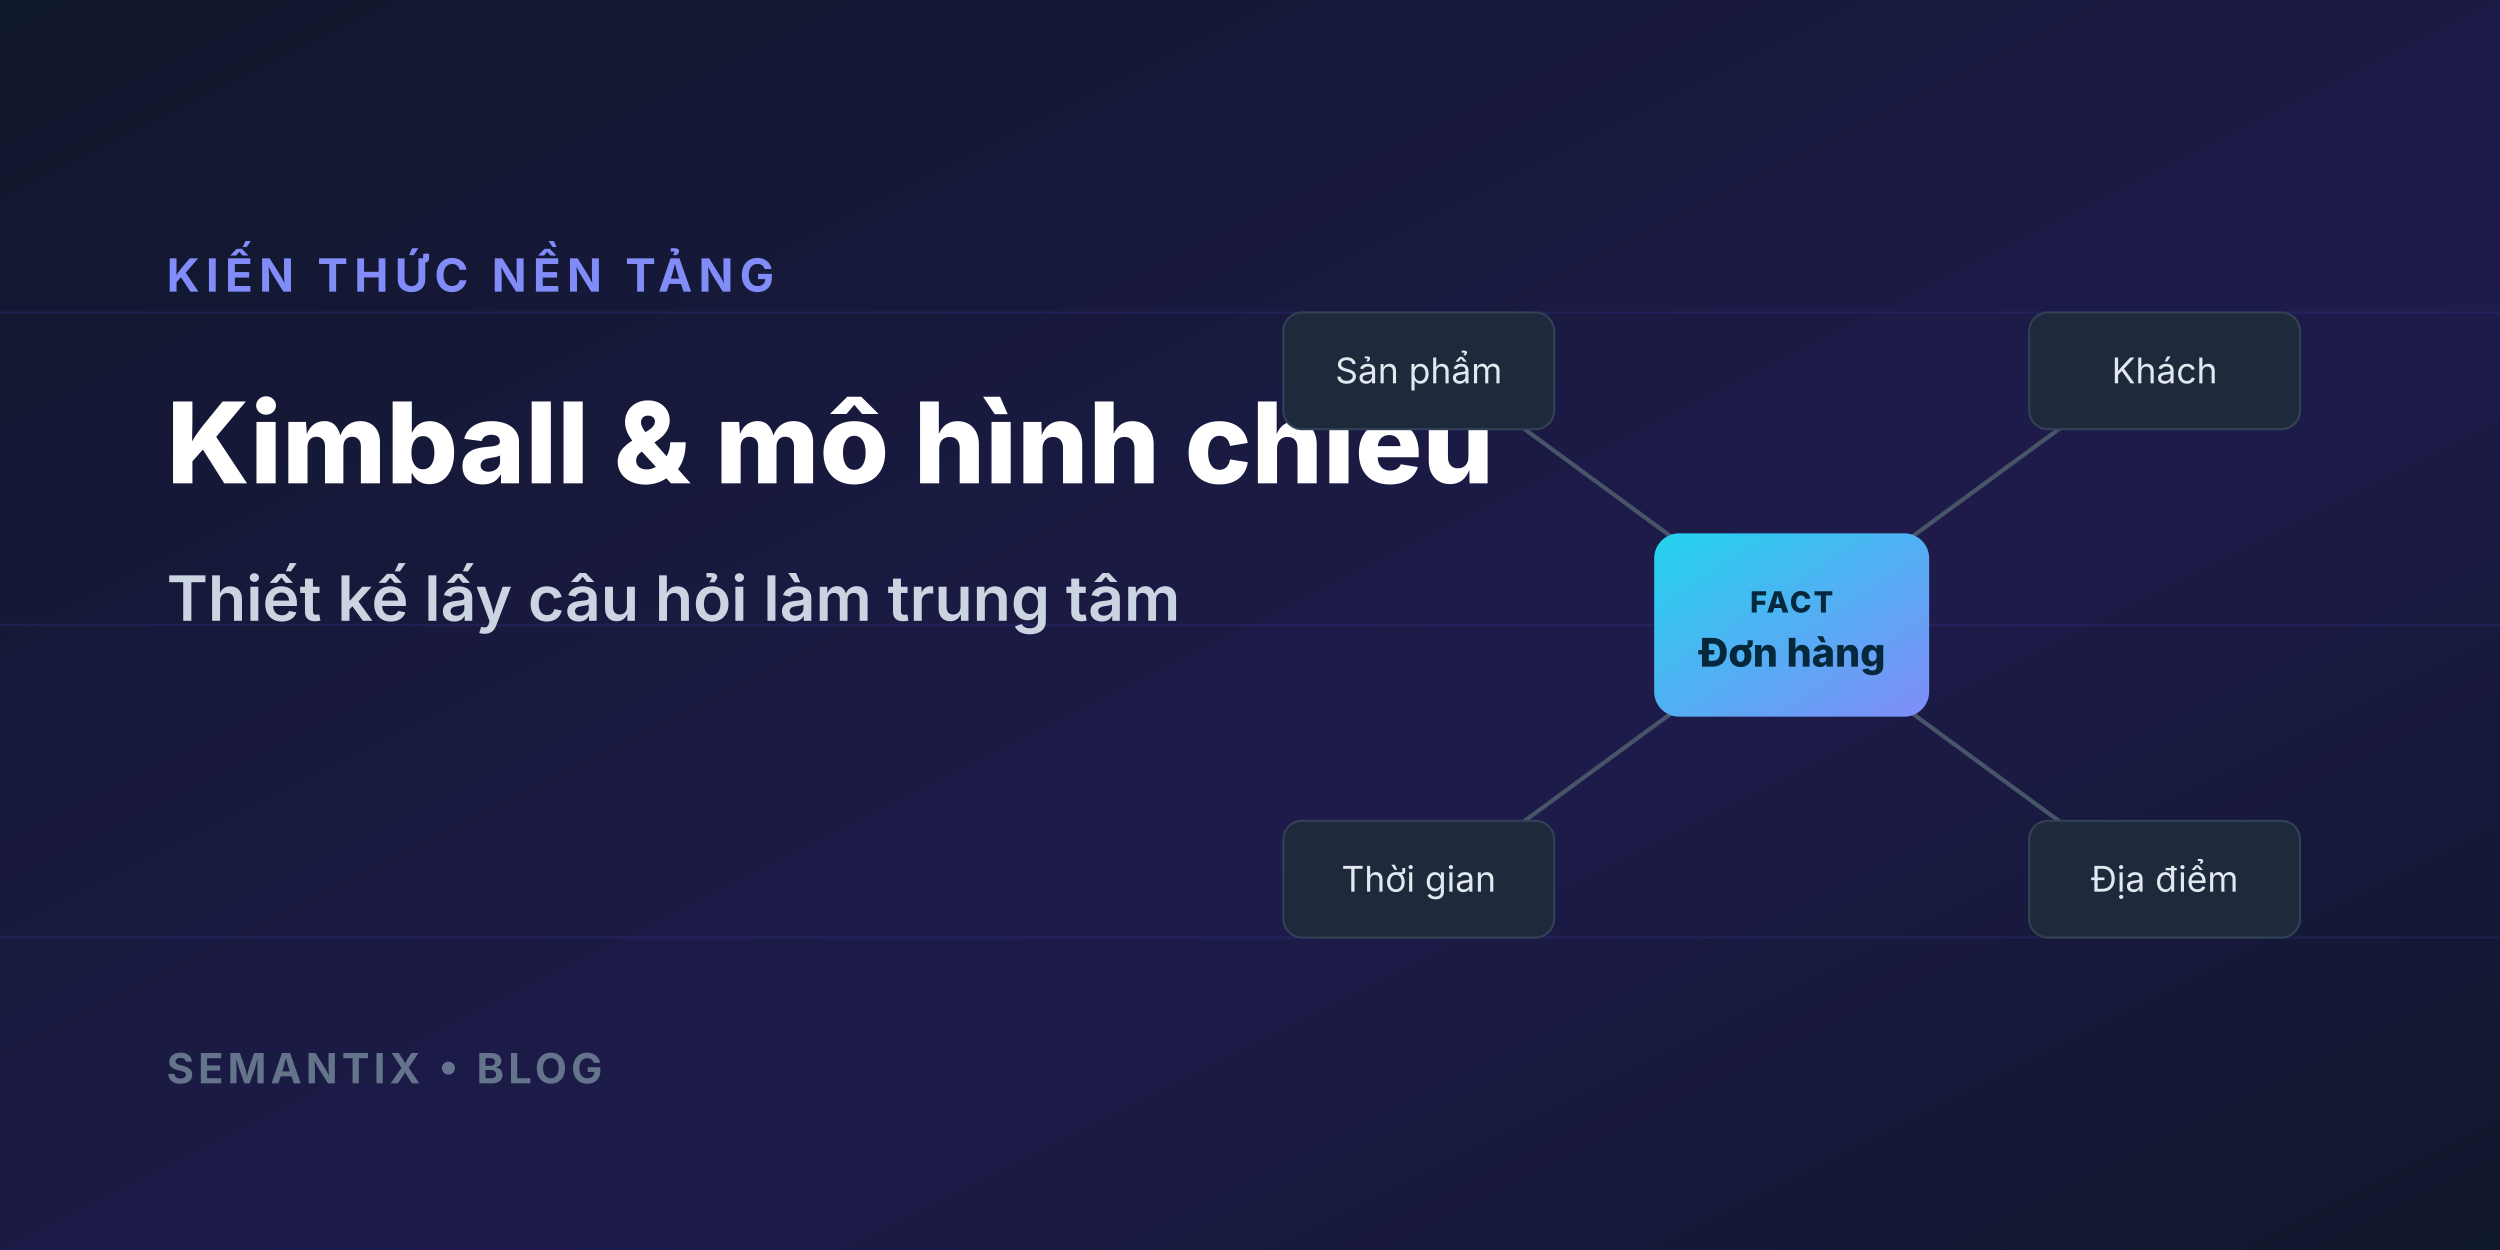
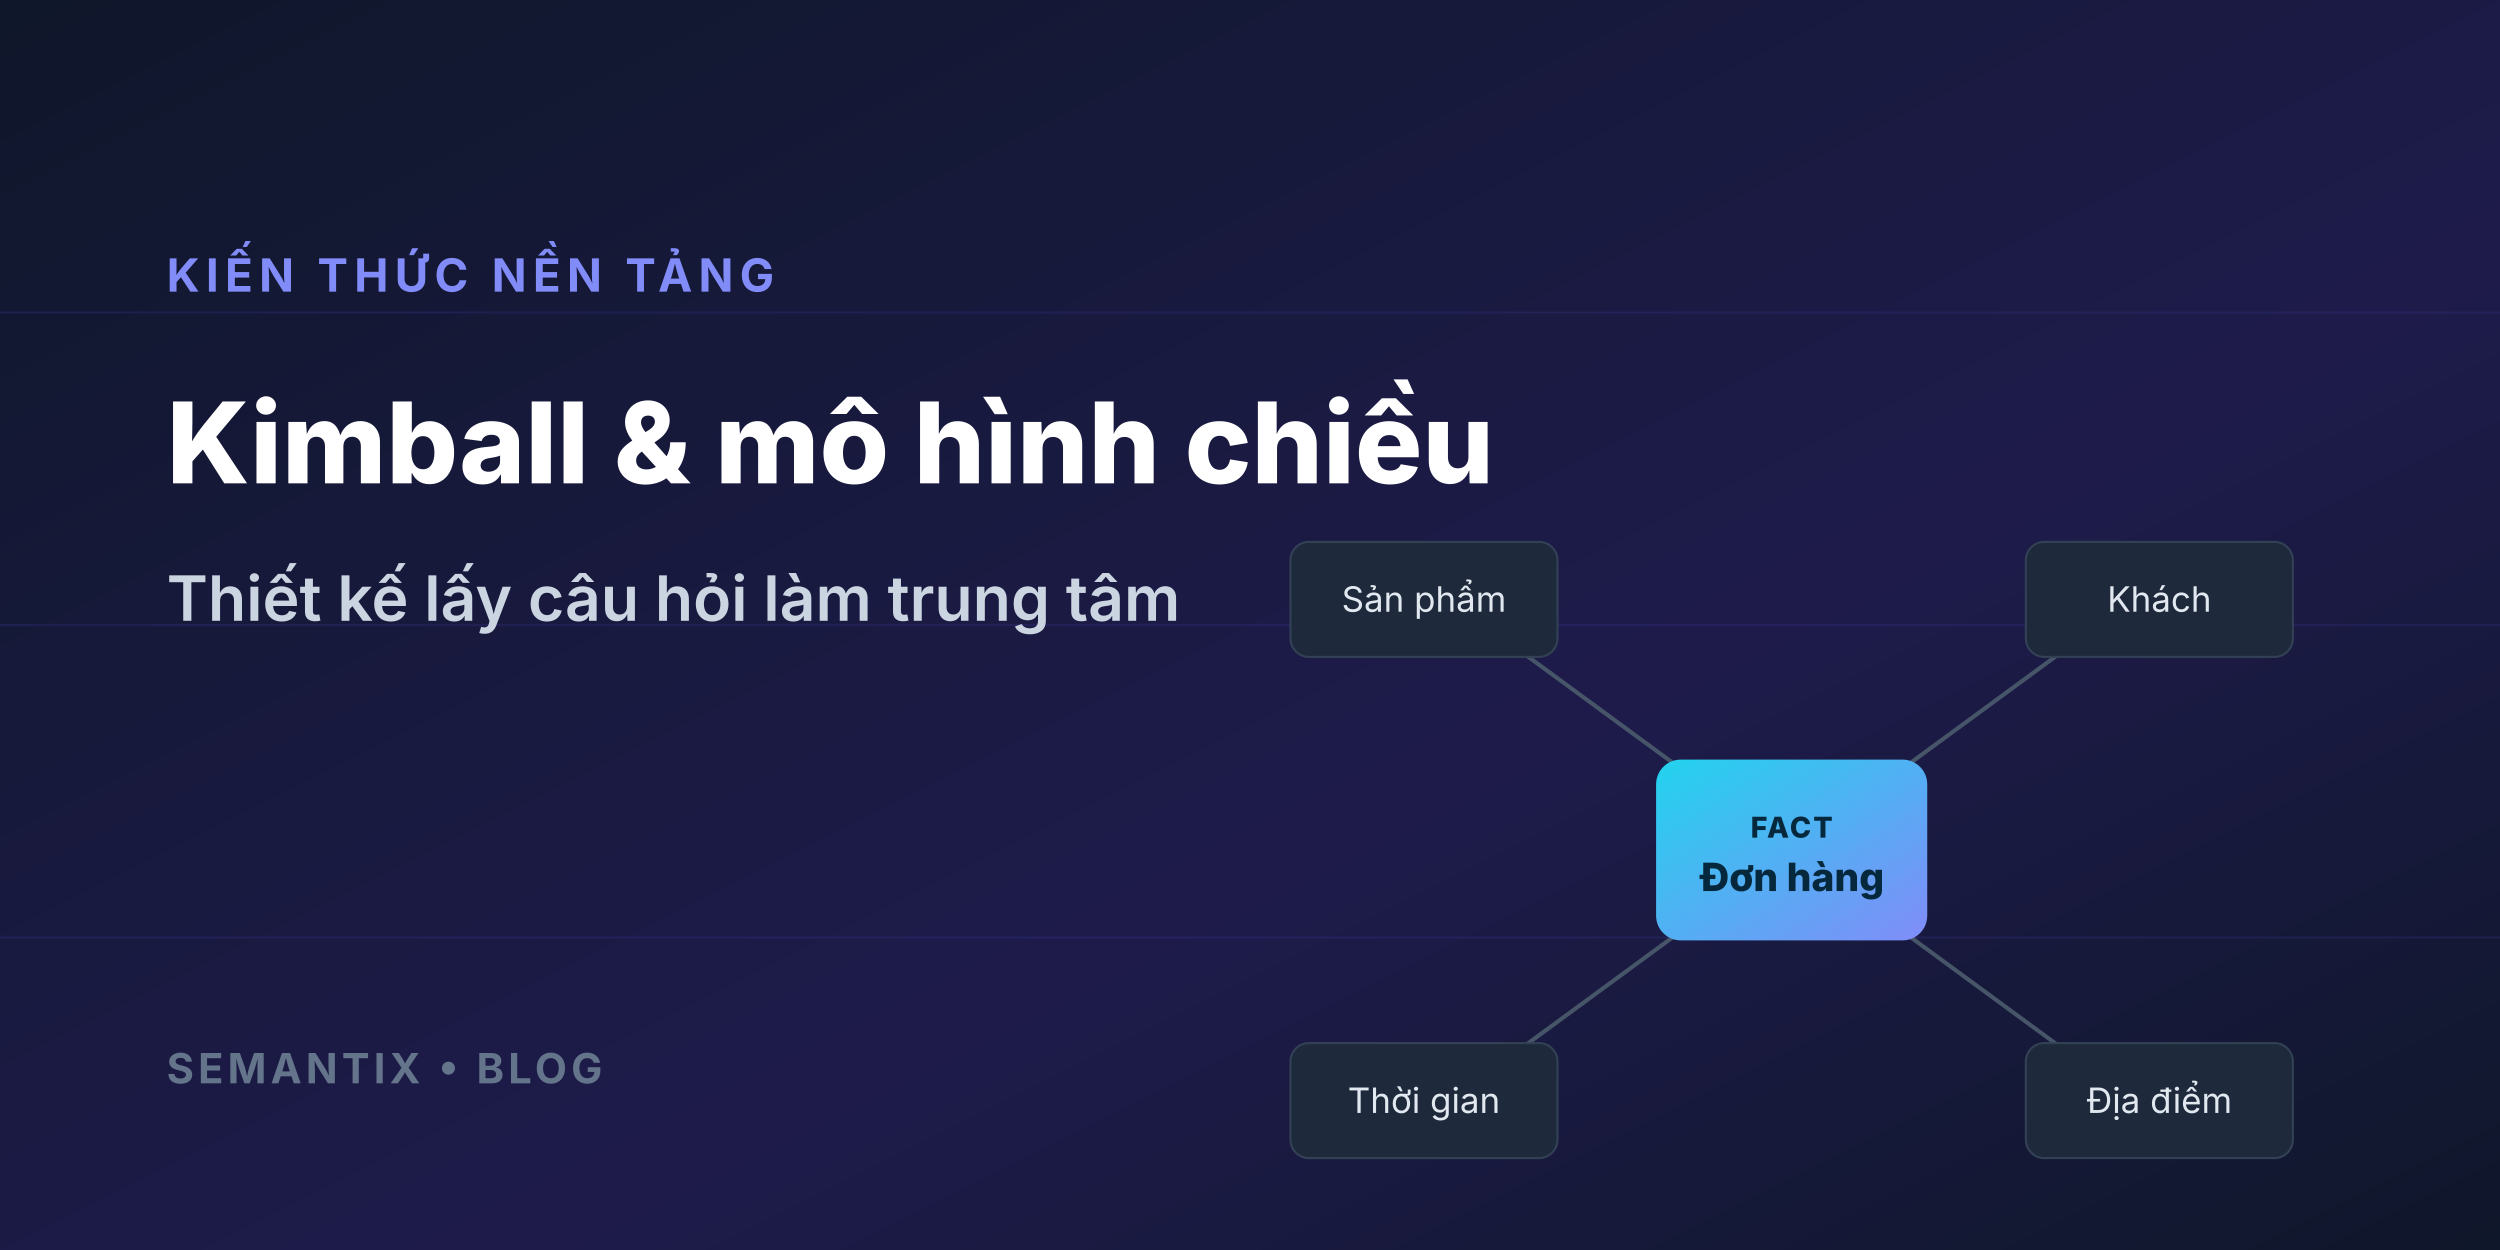
<svg xmlns="http://www.w3.org/2000/svg" viewBox="0 0 1200 600" font-family="Inter, 'Segoe UI', Arial, sans-serif">
  <defs>
    <linearGradient id="bgkt034" x1="0" y1="0" x2="1" y2="1">
      <stop offset="0" stop-color="#0F172A" />
      <stop offset="0.6" stop-color="#1E1B4B" />
      <stop offset="1" stop-color="#0F172A" />
    </linearGradient>
    <linearGradient id="factkt034" x1="0" y1="0" x2="1" y2="1">
      <stop offset="0" stop-color="#22D3EE" />
      <stop offset="1" stop-color="#818CF8" />
    </linearGradient>
  </defs>
  <rect width="1200" height="600" fill="url(#bgkt034)" />
  <g stroke="#312E81" stroke-width="1" opacity="0.35">
    <line x1="0" y1="150" x2="1200" y2="150" />
    <line x1="0" y1="300" x2="1200" y2="300" />
    <line x1="0" y1="450" x2="1200" y2="450" />
  </g>
  <text x="80" y="140" fill="#818CF8" font-size="22" font-weight="700" letter-spacing="3">KIẾN THỨC NỀN TẢNG</text>
  <text x="80" y="232" fill="#ffffff" font-size="54" font-weight="800">Kimball &amp; mô hình chiều</text>
  <text x="80" y="298" fill="#CBD5E1" font-size="30" font-weight="600">Thiết kế lấy câu hỏi làm trung tâm</text>
  <text x="80" y="520" fill="#64748B" font-size="20" font-weight="700" letter-spacing="2">SEMANTIX • BLOG</text>
-   <g transform="translate(860,300)">
+   <g transform="translate(860,408) scale(0.986)">
    <line x1="0" y1="0" x2="-150" y2="-110" stroke="#475569" stroke-width="2" />
    <line x1="0" y1="0" x2="150" y2="-110" stroke="#475569" stroke-width="2" />
    <line x1="0" y1="0" x2="-150" y2="110" stroke="#475569" stroke-width="2" />
    <line x1="0" y1="0" x2="150" y2="110" stroke="#475569" stroke-width="2" />
    <g transform="translate(-244,-150)">
      <rect width="130" height="56" rx="9" fill="#1E293B" stroke="#334155" />
      <text x="65" y="34" fill="#E2E8F0" font-size="17" text-anchor="middle">Sản phẩm</text>
    </g>
    <g transform="translate(114,-150)">
      <rect width="130" height="56" rx="9" fill="#1E293B" stroke="#334155" />
      <text x="65" y="34" fill="#E2E8F0" font-size="17" text-anchor="middle">Khách</text>
    </g>
    <g transform="translate(-244,94)">
      <rect width="130" height="56" rx="9" fill="#1E293B" stroke="#334155" />
      <text x="65" y="34" fill="#E2E8F0" font-size="17" text-anchor="middle">Thời gian</text>
    </g>
    <g transform="translate(114,94)">
      <rect width="130" height="56" rx="9" fill="#1E293B" stroke="#334155" />
      <text x="65" y="34" fill="#E2E8F0" font-size="17" text-anchor="middle">Địa điểm</text>
    </g>
    <g transform="translate(-66,-44)">
      <rect width="132" height="88" rx="12" fill="url(#factkt034)" />
      <text x="66" y="38" fill="#06283D" font-size="14" font-weight="800" text-anchor="middle" letter-spacing="1">FACT</text>
      <text x="66" y="64" fill="#06283D" font-size="19" font-weight="800" text-anchor="middle">Đơn hàng</text>
    </g>
  </g>
</svg>
